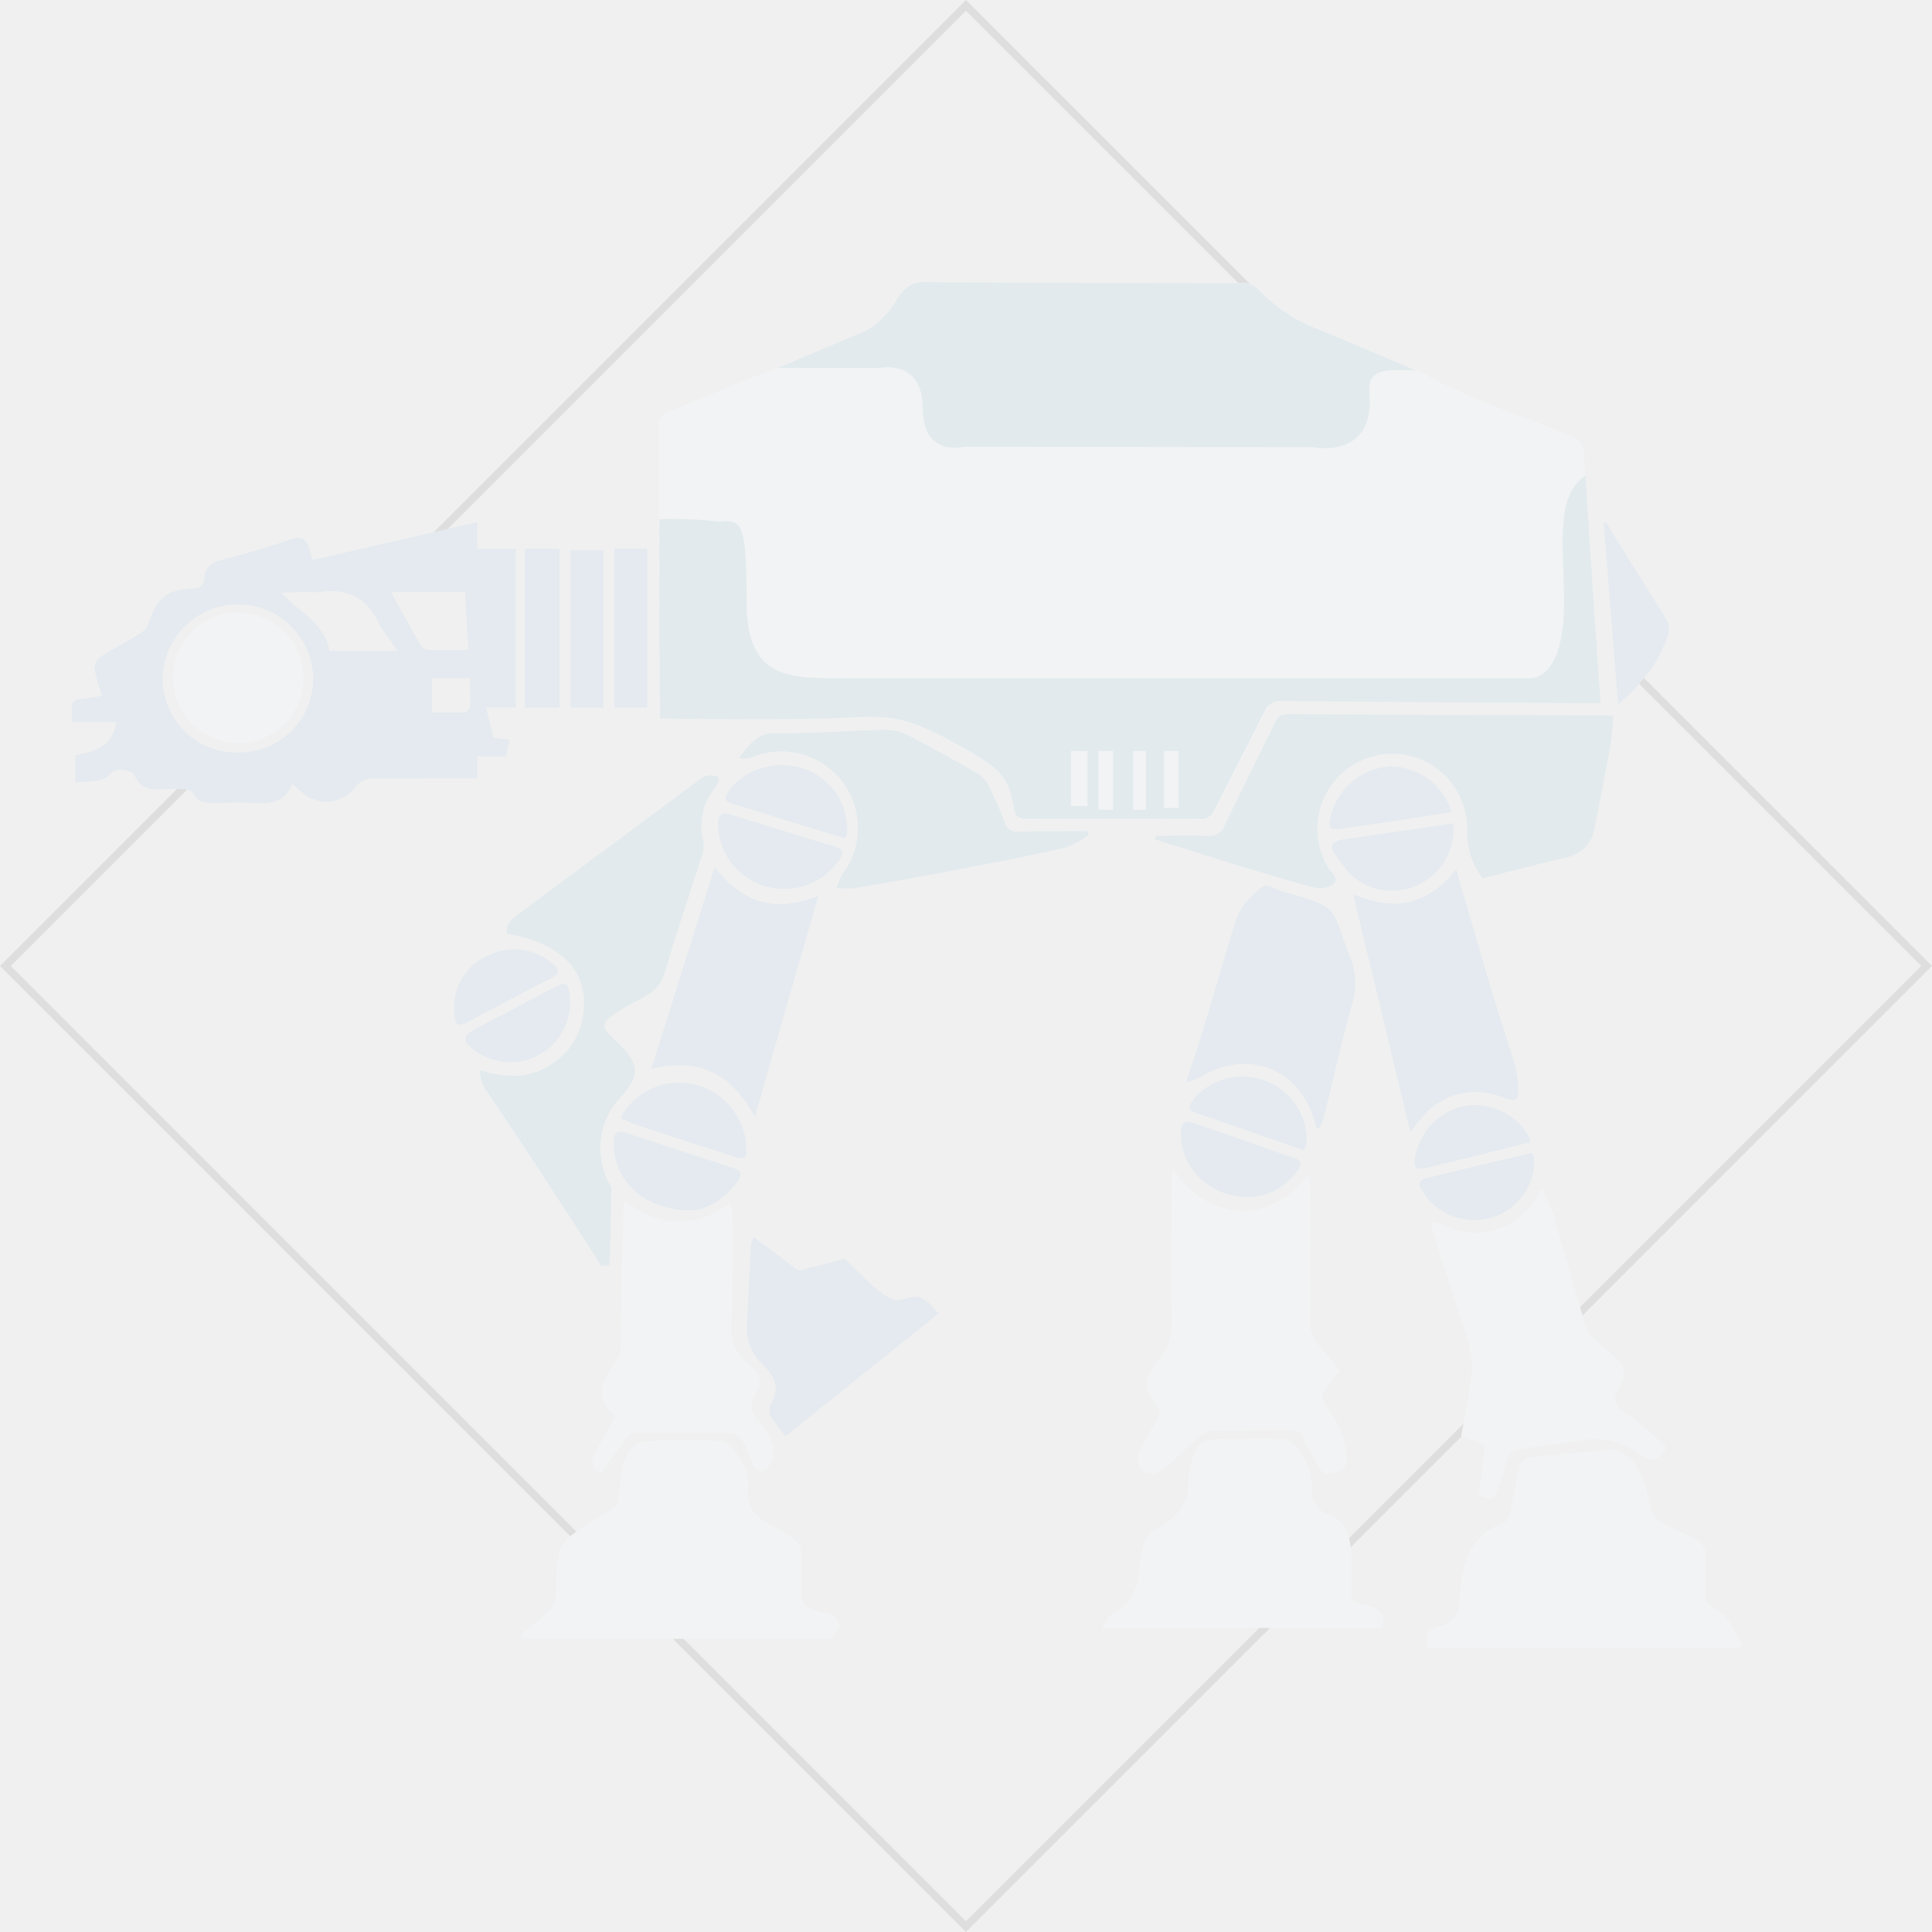
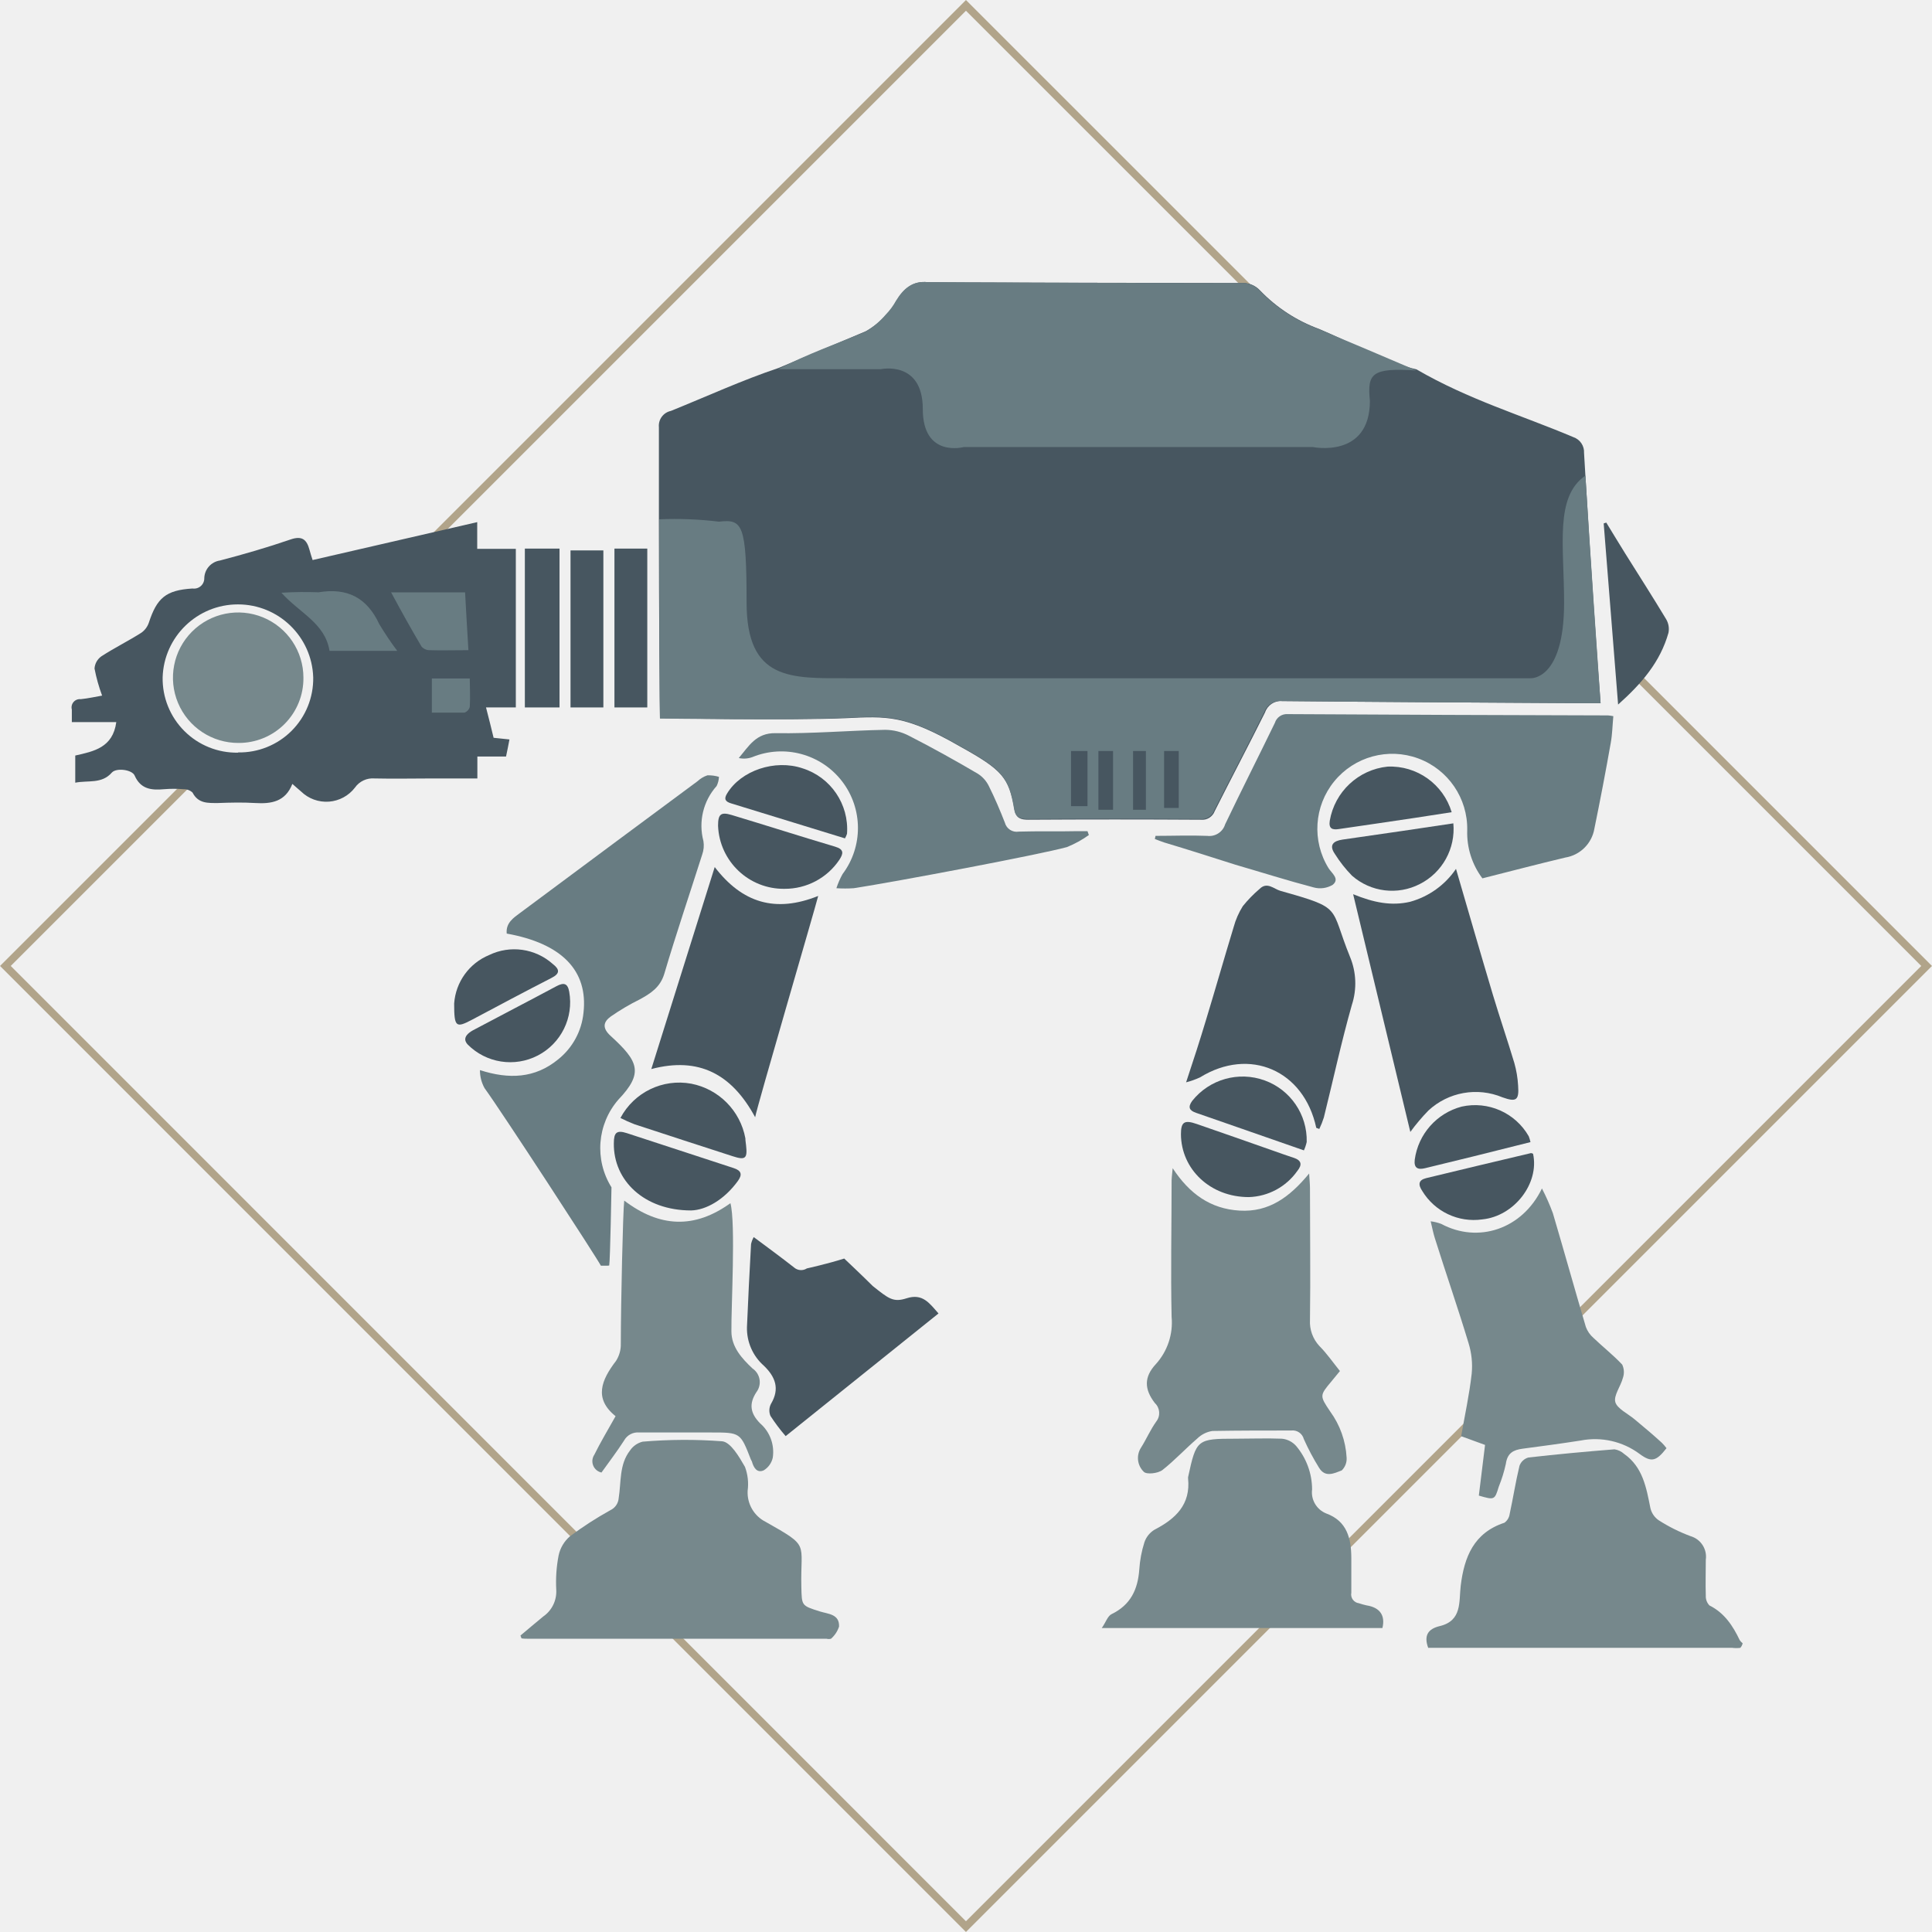
<svg xmlns="http://www.w3.org/2000/svg" viewBox="0 0 254.68 254.69">
  <defs>
-     <style>.a{fill:none;stroke:#dedede;stroke-miterlimit:10;}.b{fill:#f2f3f4;}.c{fill:#e4eaef;}.d{fill:#e2eaed;}.e{fill:#fff;}</style>
+     <style>.a{fill:none;stroke:#b1a48a;stroke-miterlimit:10;}.b{fill:#76888c;}.c{fill:#475660;}.d{fill:#687c82;}.e{fill:#fff;}</style>
  </defs>
  <polyline class="a" points="215.03 88.39 253.98 127.34 127.34 253.98 0.71 127.34 26.87 101.18" />
  <polyline class="a" points="55.48 72.57 127.34 0.71 206.15 79.51" />
  <rect class="b" x="136.86" y="95.1" width="20.6" height="12.17" />
  <path class="b" d="M188.29,217.27c-0.64-1.69,0-2.54,1.48-2.9,3-.7,2.54-3.23,2.79-5.31,0.46-3.82,1.74-7,5.76-8.32a1.68,1.68,0,0,0,.69-1.13c0.46-2.12.79-4.27,1.3-6.38a1.75,1.75,0,0,1,1.17-1.09c3.77-.43,7.56-0.78,11.35-1.08a2.39,2.39,0,0,1,1.28.61c2.47,1.74,2.92,4.45,3.46,7.15a2.68,2.68,0,0,0,1.09,1.59,21.87,21.87,0,0,0,4.21,2.1,2.82,2.82,0,0,1,2,3.11c0,1.58-.05,3.15,0,4.73a1.74,1.74,0,0,0,.48,1.29c2,1,3.1,2.71,4,4.59a1.91,1.91,0,0,0,.38.4,1.3,1.3,0,0,1-.31.6,4.26,4.26,0,0,1-1.06,0H188.29Z" />
-   <path class="c" d="M15.33,95.19H9.47c0-.48,0-1.12,0-1.65a1.09,1.09,0,0,1,1.17-1.37c1-.1,2.06-0.34,2.82-0.47a22.43,22.43,0,0,1-1-3.57,2.14,2.14,0,0,1,.92-1.62c1.7-1.1,3.52-2,5.24-3.09a2.67,2.67,0,0,0,1-1.33c1.07-3.27,2.24-4.29,5.76-4.51a1.35,1.35,0,0,0,1.55-1.37A2.42,2.42,0,0,1,29,73.89c3.13-.82,6.24-1.72,9.29-2.77,1.53-.53,2.14,0,2.51,1.36,0.12,0.43.24,0.85,0.41,1.35,7.22-1.67,14.47-3.33,21.7-5v3.52H68V93.26H64.07c0.37,1.44.7,2.73,1,4l2.09,0.22c-0.15.76-.29,1.53-0.45,2.25H62.93v2.89H57.14c-2.59,0-5.19.06-7.77,0a2.86,2.86,0,0,0-2.58,1.21,4.76,4.76,0,0,1-7.1.51c-0.33-.3-0.68-0.57-1.15-1-0.92,2.36-2.78,2.65-4.91,2.52-1.62-.1-3.25-0.06-4.88,0-1.34,0-2.61.09-3.37-1.38a1.65,1.65,0,0,0-1.18-.44,15.76,15.76,0,0,0-2.59,0c-1.65.15-3.07,0-3.86-1.8-0.34-.79-2.41-1.05-3-0.4-1.34,1.54-3.15,1-4.83,1.34V99.6C12.37,99.05,14.88,98.56,15.33,95.19Zm16.06,4a9.73,9.73,0,0,0,9.9-9.9,9.93,9.93,0,0,0-19.85,0A9.76,9.76,0,0,0,31.39,99.22Zm21-13.42A39.39,39.39,0,0,1,50,82.28c-1.62-3.49-4.22-4.83-8-4.2a47.78,47.78,0,0,0-4.9.06c2.41,2.69,5.75,4,6.34,7.66h8.94Zm8.94-7.71H51.56c1.42,2.65,2.67,4.87,4,7.13a1.35,1.35,0,0,0,1,.49c1.66,0.05,3.33,0,5.19,0C61.6,83.35,61.46,80.74,61.31,78.09Zm-4.4,15.85c1.44,0,2.92,0,4.33,0a1.08,1.08,0,0,0,.69-0.76c0.08-1.24,0-2.54,0-3.74h-5v4.53Z" />
+   <path class="c" d="M15.33,95.19H9.47c0-.48,0-1.12,0-1.65a1.09,1.09,0,0,1,1.17-1.37c1-.1,2.06-0.34,2.82-0.47a22.43,22.43,0,0,1-1-3.57,2.14,2.14,0,0,1,.92-1.62c1.7-1.1,3.52-2,5.24-3.09a2.67,2.67,0,0,0,1-1.33c1.07-3.27,2.24-4.29,5.76-4.51a1.35,1.35,0,0,0,1.55-1.37A2.42,2.42,0,0,1,29,73.89c3.13-.82,6.24-1.72,9.29-2.77,1.53-.53,2.14,0,2.51,1.36,0.12,0.43.24,0.85,0.41,1.35,7.22-1.67,14.47-3.33,21.7-5v3.52H68V93.26H64.07c0.37,1.44.7,2.73,1,4l2.09,0.22c-0.15.76-.29,1.53-0.45,2.25H62.93v2.89H57.14c-2.59,0-5.19.06-7.77,0a2.86,2.86,0,0,0-2.58,1.21,4.76,4.76,0,0,1-7.1.51c-0.33-.3-0.68-0.57-1.15-1-0.92,2.36-2.78,2.65-4.91,2.52-1.62-.1-3.25-0.06-4.88,0-1.34,0-2.61.09-3.37-1.38a1.65,1.65,0,0,0-1.18-.44,15.76,15.76,0,0,0-2.59,0c-1.65.15-3.07,0-3.86-1.8-0.34-.79-2.41-1.05-3-0.4-1.34,1.54-3.15,1-4.83,1.34V99.6C12.37,99.05,14.88,98.56,15.33,95.19Zm16.06,4a9.73,9.73,0,0,0,9.9-9.9,9.93,9.93,0,0,0-19.85,0A9.76,9.76,0,0,0,31.39,99.22Z" />
  <path class="d" d="M152.33,110.19c2.27,0,4.54-.09,6.81,0a2.18,2.18,0,0,0,2.37-1.53c2.14-4.48,4.39-8.9,6.55-13.36a1.65,1.65,0,0,1,1.69-1.16q21.12,0.12,42.24.17a6.86,6.86,0,0,1,.69.1c-0.11,1.17-.13,2.37-0.34,3.53q-1,5.67-2.16,11.31a4.64,4.64,0,0,1-3.84,3.8c-3.58.85-7.15,1.79-10.92,2.74a10,10,0,0,1-2-6.34,9.88,9.88,0,1,0-18.28,5c0.42,0.67,1.51,1.41.55,2.19a3.22,3.22,0,0,1-2.5.35c-3.47-.91-6.9-2-10.34-3-3.14-1-6.27-2-9.41-2.94-0.41-.13-0.8-0.3-1.2-0.45Z" />
  <path class="b" d="M68.61,215.61c1-.84,2-1.69,3-2.51a4,4,0,0,0,1.72-3.51,18.52,18.52,0,0,1,.31-4.54,4.58,4.58,0,0,1,1.49-2.52,46.88,46.88,0,0,1,5.34-3.45,1.91,1.91,0,0,0,1.09-1.59c0.34-2.12.06-4.42,1.48-6.26a2.84,2.84,0,0,1,1.68-1.18A65.79,65.79,0,0,1,95.21,190c1.13,0.13,2.24,2.06,3,3.38a6.51,6.51,0,0,1,.35,3.14,4.33,4.33,0,0,0,2.39,4.11c5.89,3.34,4.55,2.6,4.69,8.57,0.06,2.49,0,2.46,2.44,3.23,1.08,0.34,2.6.34,2.53,2a3.63,3.63,0,0,1-1.06,1.6,1.11,1.11,0,0,1-.59,0H69.62c-0.29,0-.58,0-0.87-0.05Z" />
  <path class="b" d="M154.59,154c2.2,3.35,4.95,5.36,8.82,5.59s6.6-1.77,9.17-4.89c0.06,1,.11,1.45.11,1.93,0,5.79.08,11.59,0,17.38a4.65,4.65,0,0,0,1.24,3.43c1,1,1.81,2.19,2.71,3.3l-1.1,1.34c-1.57,1.88-1.6,1.9-.18,4a11.36,11.36,0,0,1,2.16,6.07,2.14,2.14,0,0,1-.64,1.69c-1,.38-2.18,1-3-0.36a31.53,31.53,0,0,1-2-3.77,1.53,1.53,0,0,0-1.68-1.13c-3.46,0-6.91,0-10.37.06a3.63,3.63,0,0,0-2,1c-1.56,1.34-3,2.9-4.59,4.15-0.59.45-2.09,0.62-2.46,0.23a2.52,2.52,0,0,1-.35-3.2c0.7-1.11,1.22-2.34,2-3.43a1.8,1.8,0,0,0-.19-2.43c-1.39-1.81-1.46-3.42.13-5.13a8.15,8.15,0,0,0,2.08-6.23c-0.13-6,0-12,0-18C154.47,155.05,154.55,154.52,154.59,154Z" />
  <path class="d" d="M79.21,166.85c-0.55-1.07-13.06-20.28-15.33-23.4a4.81,4.81,0,0,1-.61-2.38c3.82,1.23,7.26,1.1,10.33-1.43a9,9,0,0,0,3.32-6.13c0.63-5.55-2.85-9.13-10.12-10.44-0.14-1.4.89-2.08,1.8-2.75,5.46-4.06,21-15.61,23.36-17.34a3.56,3.56,0,0,1,1.29-.77,4.75,4.75,0,0,1,1.53.2,3.07,3.07,0,0,1-.31,1.21,7.85,7.85,0,0,0-1.74,7.25,3.56,3.56,0,0,1-.16,1.78c-1.67,5.25-3.44,10.46-5,15.73-0.54,1.78-1.79,2.58-3.24,3.37A30,30,0,0,0,80.52,134c-1,.72-1.16,1.54,0,2.58,3.62,3.31,4.38,4.84,1,8.38a9.75,9.75,0,0,0-.91,11.56s-0.17,9.72-.3,10.31C80.15,166.88,79.33,166.83,79.21,166.85Z" />
  <path class="b" d="M182.24,214.62h-37c0.52-.72.77-1.58,1.29-1.83,2.52-1.22,3.47-3.26,3.66-5.9a15,15,0,0,1,.67-3.56,3.09,3.09,0,0,1,1.33-1.67c2.78-1.44,4.79-3.31,4.43-6.77a0.52,0.52,0,0,1,0-.15c1.08-5,1.17-5.08,6.27-5.08,2,0,4.07-.08,6.1,0a2.87,2.87,0,0,1,1.87.95,8.93,8.93,0,0,1,2.11,5.73,3,3,0,0,0,1.85,3.17c2.76,1,3.31,3.3,3.32,5.88,0,1.53,0,3.05,0,4.57a1.17,1.17,0,0,0,1,1.39,9.51,9.51,0,0,0,1,.28C181.88,211.9,182.65,212.93,182.24,214.62Z" />
  <path class="b" d="M219.69,190.91c-1.35,1.74-2,1.9-3.54.76a9.86,9.86,0,0,0-7.77-1.77c-2.55.4-5.11,0.74-7.67,1.08-1.2.16-2,.56-2.2,2a18.43,18.43,0,0,1-.93,3c-0.54,1.77-.56,1.78-2.63,1.18l0.82-6.68-3.15-1.15c0.49-2.79,1.08-5.5,1.39-8.25a10.27,10.27,0,0,0-.41-4c-1.4-4.64-3-9.24-4.45-13.86-0.21-.66-0.34-1.35-0.55-2.22a6.16,6.16,0,0,1,1.39.34c4.86,2.61,10.68.72,13.28-4.67a28.53,28.53,0,0,1,1.44,3.26c1.48,5,2.87,10,4.35,15a3.54,3.54,0,0,0,1,1.44c1.24,1.19,2.61,2.26,3.79,3.52a2.31,2.31,0,0,1,.09,1.76c-0.28,1.09-1.23,2.3-1,3.17s1.66,1.54,2.55,2.29c1.2,1,2.4,2,3.58,3.08A6.12,6.12,0,0,1,219.69,190.91Z" />
  <path class="b" d="M79.29,194.12a1.53,1.53,0,0,1-.94-2.35c0.82-1.67,1.79-3.27,2.8-5.08-2.9-2.32-1.87-4.77.06-7.29a4,4,0,0,0,.63-2.26c0-5.13.28-17.58,0.45-18.87,4.68,3.56,9.27,3.75,14,.34,0.71,2.6.09,13.79,0.13,16.89,0,2.08,1.38,3.58,2.78,4.9a2.18,2.18,0,0,1,.51,3.13c-1,1.54-.81,2.78.49,4.1a5,5,0,0,1,1.67,4.54,2.59,2.59,0,0,1-1.19,1.66c-0.89.4-1.34-.36-1.56-1.17a3,3,0,0,0-.14-0.27c-1.38-3.55-1.38-3.55-5.25-3.55-3.15,0-6.31,0-9.46,0a2.06,2.06,0,0,0-2,1.06C81.37,191.3,80.33,192.67,79.29,194.12Z" />
  <path class="c" d="M191.94,114.54c1.68,5.75,3.24,11.18,4.86,16.59,0.9,3,1.93,6,2.83,9a13.83,13.83,0,0,1,.5,3c0.14,1.93-.26,2.17-2.06,1.53a9.16,9.16,0,0,0-9.77,1.74,26.08,26.08,0,0,0-2.38,2.82l-7.54-31.34c2.73,1.12,5.06,1.57,7.51,1A10.77,10.77,0,0,0,191.94,114.54Z" />
  <path class="d" d="M143.54,110.08a13.81,13.81,0,0,1-2.89,1.59c-3.65,1-22.4,4.54-28.1,5.42a17.13,17.13,0,0,1-2.29,0,10.51,10.51,0,0,1,.81-1.86,10.1,10.1,0,0,0-11.9-15.42,3.21,3.21,0,0,1-1.78.12c1.34-1.58,2.27-3.32,4.85-3.28,4.82,0.08,9.64-.35,14.46-0.44a6.87,6.87,0,0,1,3.12.78c3.07,1.57,6.08,3.24,9.07,5a4,4,0,0,1,1.45,1.6c0.79,1.58,1.49,3.22,2.13,4.86a1.61,1.61,0,0,0,1.82,1.18c2.54-.08,5.08,0,7.62-0.06h1.45Z" />
  <path class="c" d="M173.52,148.68c-1.63-7.6-8.79-10.69-15.33-6.65a10.8,10.8,0,0,1-1.83.65c1-3,1.82-5.55,2.6-8.14,1.25-4.1,2.42-8.23,3.67-12.33a10.11,10.11,0,0,1,1.21-2.76,16.87,16.87,0,0,1,2.2-2.26c1-1,1.88,0,2.76.25,8.34,2.35,6.44,2,9.16,8.68a9.12,9.12,0,0,1,.25,6.36c-1.39,4.9-2.46,9.89-3.69,14.83a11.61,11.61,0,0,1-.6,1.52Z" />
  <path class="c" d="M99.55,147.28c-3.09-5.71-7.43-8-13.69-6.35l8.36-26.63c3.63,4.74,8,6.07,13.64,3.81C107.49,119.63,99.76,146,99.55,147.28Z" />
  <path class="c" d="M99.36,163.08c1.82,1.36,3.58,2.64,5.31,4a1.41,1.41,0,0,0,1.7.13s2.69-.59,4.92-1.3c0,0,2.47,2.33,3.76,3.62,2.1,1.67,2.7,2.19,4.46,1.62,2.12-.68,3,0.63,4.21,2l-20.15,16.17a24.33,24.33,0,0,1-2-2.66,1.87,1.87,0,0,1,.07-1.6c1.19-2,.56-3.56-0.92-5a6.57,6.57,0,0,1-2.25-5.12c0.15-3.65.34-7.3,0.54-10.94A3.41,3.41,0,0,1,99.36,163.08Z" />
  <path class="c" d="M91.11,159.57c-6.19,0-10.25-3.94-10.19-8.84,0-1.45.38-1.78,1.72-1.35,4.7,1.52,9.39,3.09,14.09,4.61,1,0.33,1.15.84,0.56,1.67C95.48,158.17,93.06,159.52,91.11,159.57Z" />
  <path class="c" d="M213.31,92.88L211.41,69l0.34-.11c0.83,1.36,1.66,2.73,2.5,4.08,1.8,2.88,3.64,5.74,5.39,8.65a2.56,2.56,0,0,1,.31,1.8C218.87,87.25,216.43,90.1,213.31,92.88Z" />
  <path class="c" d="M103.43,117.17a8.65,8.65,0,0,1-8.77-8.31c0-1.51.34-1.86,1.8-1.42,4.55,1.37,9.07,2.82,13.62,4.17,1.23,0.36,1.1.92,0.56,1.75A8.64,8.64,0,0,1,103.43,117.17Z" />
  <path class="c" d="M81.79,147.38a8.77,8.77,0,0,1,9.34-4.52,9,9,0,0,1,7.13,7.2c0,0.3.06,0.6,0.09,0.91,0.2,1.76-.08,2-1.77,1.45-4.31-1.4-8.63-2.79-12.93-4.21A19.83,19.83,0,0,1,81.79,147.38Z" />
  <path class="c" d="M191.59,108.54a8.13,8.13,0,0,1-4.42,8,8,8,0,0,1-8.94-1.1,17,17,0,0,1-2.24-2.84c-0.84-1.2-.23-1.74,1-1.92l7.81-1.13Z" />
  <path class="c" d="M69.19,72.32h4.57V93.26H69.19V72.32Z" />
  <path class="c" d="M81,72.32h4.33V93.26H81V72.32Z" />
  <path class="c" d="M79.55,93.26H75.21V72.56h4.33V93.26Z" />
  <path class="c" d="M164.63,157.81c-5.1,0-8.92-3.68-8.95-8.29,0-1.61.44-1.92,2.08-1.35,3.44,1.18,6.86,2.4,10.3,3.6,0.81,0.28,1.61.58,2.43,0.84,1.08,0.34,1.22.91,0.52,1.77A8.12,8.12,0,0,1,164.63,157.81Z" />
  <path class="c" d="M111.39,110.52l-15-4.61c-0.77-.23-1-0.58-0.53-1.32,1.81-3,6.29-4.54,9.95-3.3a8.41,8.41,0,0,1,5.85,8.62A3.07,3.07,0,0,1,111.39,110.52Z" />
  <path class="c" d="M191.37,107.07c-1.7.26-3.28,0.51-4.86,0.75-3.34.49-6.69,1-10,1.47-0.9.14-1.37-.06-1.21-1.1a8.63,8.63,0,0,1,7.62-7.13A8.44,8.44,0,0,1,191.37,107.07Z" />
  <path class="c" d="M171.89,151.65l-10.22-3.56-4-1.39c-0.87-.3-1.11-0.73-0.51-1.57a8.5,8.5,0,0,1,9.56-2.7,8.41,8.41,0,0,1,5.54,8.11A5.61,5.61,0,0,1,171.89,151.65Z" />
  <path class="c" d="M202.1,152.1c0.85,3.89-2.47,8.23-6.7,8.65a7.94,7.94,0,0,1-7.91-3.75c-0.55-.82-0.53-1.43.52-1.69q6.9-1.67,13.81-3.3A0.62,0.62,0,0,1,202.1,152.1Z" />
  <path class="c" d="M62.35,135.82c3.66-1.95,7.35-3.85,11-5.81,1-.53,1.49-0.38,1.69.74a7.9,7.9,0,0,1-13.39,6.94C61.46,137.47,60.76,136.71,62.35,135.82Z" />
  <path class="c" d="M201.76,150.56l-7.43,1.86L187.86,154c-0.94.23-1.49,0-1.36-1.12a8.4,8.4,0,0,1,6.19-7,8.15,8.15,0,0,1,8.84,3.91A5.23,5.23,0,0,1,201.76,150.56Z" />
  <path class="c" d="M59.87,132.29a7.49,7.49,0,0,1,4.61-6.39,7.62,7.62,0,0,1,8.38,1.17c0.93,0.72,1,1.27-.18,1.86-3.51,1.8-7,3.66-10.46,5.5C60.1,135.55,59.87,135.41,59.87,132.29Z" />
  <path class="b" d="M31.45,97.94A8.6,8.6,0,1,1,40,89.34,8.51,8.51,0,0,1,31.45,97.94Z" />
  <path class="b" d="M144.8,106.75h1.93V99H144.8v7.71Z" />
  <path class="b" d="M141.19,99v7.22h2.17V99h-2.17Z" />
  <path class="b" d="M149.38,106.75h1.69V99h-1.69v7.71Z" />
  <path class="b" d="M153.47,106.51h1.93V99h-1.93v7.46Z" />
-   <path class="b" d="M153.36,106.32h2V99.19h-2v7.13Z" />
-   <path class="b" d="M144.65,106.72h2V99.19h-2v7.53Z" />
-   <path class="b" d="M141.08,106.32h2.38V99.19h-2.38v7.13Z" />
-   <path class="b" d="M149.4,106.72H151V99.19H149.4v7.53Z" />
-   <path class="b" d="M209,62.72c-0.07-1.15-.13-2.19-0.18-3a2.08,2.08,0,0,0-1.4-2.09c-6.9-2.92-13.78-4.93-20.68-8.93h0c-4.27-1-8.55-3.54-12.83-5.33a20.64,20.64,0,0,1-7.78-5.06,3.08,3.08,0,0,0-2.55-1c-11.44,0-41-.08-41.23-0.11-2-.22-3.21.87-4.17,2.45a8.6,8.6,0,0,1-1.35,1.84,10.21,10.21,0,0,1-2.68,2.17c-3.83,1.6-7.67,3.27-11.52,4.85-4.73,1.58-9.46,3.75-14.19,5.66a2,2,0,0,0-1.58,2.15c0,3.34,0,7.53,0,12.08,0,12.26.12,25.79,0.14,26.28,0.77,0,17,.31,24.42,0,5.53-.26,7.86-0.46,15.16,3.74,5.58,3.09,6.46,4.13,7.17,8.36,0.18,1.06.8,1.29,1.83,1.28q11.36-.07,22.73,0a1.75,1.75,0,0,0,1.83-1.15c2.19-4.35,4.46-8.65,6.63-13A2.2,2.2,0,0,1,169,92.42c13.32,0.13,26.64.2,40,.28h2C210.74,89.67,209.54,72,209,62.72Zm-65.68,40v3.91h-3v-7h3v3.09Zm3,3.91h-2v-7h2v7Zm4,0h-1v-7h1v7Zm5,0h-3v-7h3v7Z" />
-   <path class="d" d="M166.07,38.32a3.1,3.1,0,0,0-2.55-1c-11.44,0-41-.1-41.23-0.12-2-.22-3.21.87-4.17,2.44a8.58,8.58,0,0,1-1.35,1.83,10.21,10.21,0,0,1-2.68,2.17c-3.83,1.6-7.67,3.27-11.52,4.85h13.53s5.55-1.12,5.55,5.35,5.41,5.05,5.41,5.05l46,0.06s7.53,1.58,7.53-6.08c-0.36-3.61.22-4.38,6.13-4q-6.42-2.74-12.85-5.44A20.76,20.76,0,0,1,166.07,38.32Z" />
+   <path class="b" d="M144.28,106.66h2v-7h-2v7Z" />
+   <path class="b" d="M141.28,106.66h2v-7h-2v7Z" />
+   <path class="b" d="M149.28,106.66h2v-7h-2v7Z" />
+   <path class="c" d="M209,62.72c-0.07-1.15-.13-2.19-0.18-3a2.08,2.08,0,0,0-1.4-2.09c-6.9-2.92-13.78-4.93-20.68-8.93h0c-4.27-1-8.55-3.54-12.83-5.33a20.64,20.64,0,0,1-7.78-5.06,3.08,3.08,0,0,0-2.55-1c-11.44,0-41-.08-41.23-0.11-2-.22-3.21.87-4.17,2.45a8.6,8.6,0,0,1-1.35,1.84,10.21,10.21,0,0,1-2.68,2.17c-3.83,1.6-7.67,3.27-11.52,4.85-4.73,1.58-9.46,3.75-14.19,5.66a2,2,0,0,0-1.58,2.15c0,3.34,0,7.53,0,12.08,0,12.26.12,25.79,0.14,26.28,0.77,0,17,.31,24.42,0,5.53-.26,7.86-0.46,15.16,3.74,5.58,3.09,6.46,4.13,7.17,8.36,0.18,1.06.8,1.29,1.83,1.28q11.36-.07,22.73,0a1.75,1.75,0,0,0,1.83-1.15c2.19-4.35,4.46-8.65,6.63-13A2.2,2.2,0,0,1,169,92.42c13.32,0.13,26.64.2,40,.28h2C210.74,89.67,209.54,72,209,62.72Z" />
+   <path class="d" d="M166.07,38.32a3.1,3.1,0,0,0-2.55-1c-11.44,0-41-.1-41.23-0.12-2-.22-3.21.87-4.17,2.44a8.58,8.58,0,0,1-1.35,1.83,10.6,10.6,0,0,1-2.68,2.26c-3.83,1.6-7.67,2.94-11.52,4.94h13.53s5.55-1.22,5.55,5.26,5.41,5,5.41,5l46,0s7.53,1.57,7.53-6.09c-0.36-3.61.22-4.38,6.13-4-4.28-1.83-8.56-3.65-12.85-5.44A20.77,20.77,0,0,1,166.07,38.32Z" />
  <path class="e" d="M86.91,68.29v0h0Z" />
  <path class="d" d="M206.19,79.47c0,10.25-4.41,9.94-4.41,9.94H111.72c-7.45,0-13.3.35-13.3-10s-0.55-11-3.64-10.64a48,48,0,0,0-7.87-.31c0,12.13.06,25.78,0.09,26.26,0.77,0,16.94.26,24.39-.09,5.53-.26,7.84-0.48,15.14,3.71,5.58,3.09,6.46,4.11,7.16,8.35,0.18,1.06.8,1.28,1.82,1.28q11.36-.07,22.73,0a1.75,1.75,0,0,0,1.83-1.15c2.19-4.35,4.46-8.65,6.62-13A2.2,2.2,0,0,1,169,92.42c13.32,0.13,26.64.2,40,.28h2c-0.22-3-1.43-20.66-2-30C204.93,65.5,206.19,71.86,206.19,79.47Zm-62.83,26.8h-2.17V99h2.17v7.22Zm3.37,0.48H144.8V99h1.93v7.71Zm4.33,0h-1.69V99h1.69v7.71Zm4.33-.24h-1.93V99h1.93v7.46Z" />
+   <path class="d" d="M52.37,85.8A39.39,39.39,0,0,1,50,82.28c-1.62-3.49-4.22-4.83-8-4.2a47.78,47.78,0,0,0-4.9.06c2.41,2.69,5.75,4,6.34,7.66h8.94Z" />
+   <path class="d" d="M61.31,78.09H51.56c1.42,2.65,2.67,4.87,4,7.13a1.35,1.35,0,0,0,1,.49c1.66,0.05,3.33,0,5.19,0C61.6,83.35,61.46,80.74,61.31,78.09Z" />
+   <path class="d" d="M56.91,93.94c1.44,0,2.92,0,4.33,0a1.08,1.08,0,0,0,.69-0.76c0.08-1.24,0-2.54,0-3.74h-5v4.53Z" />
</svg>
